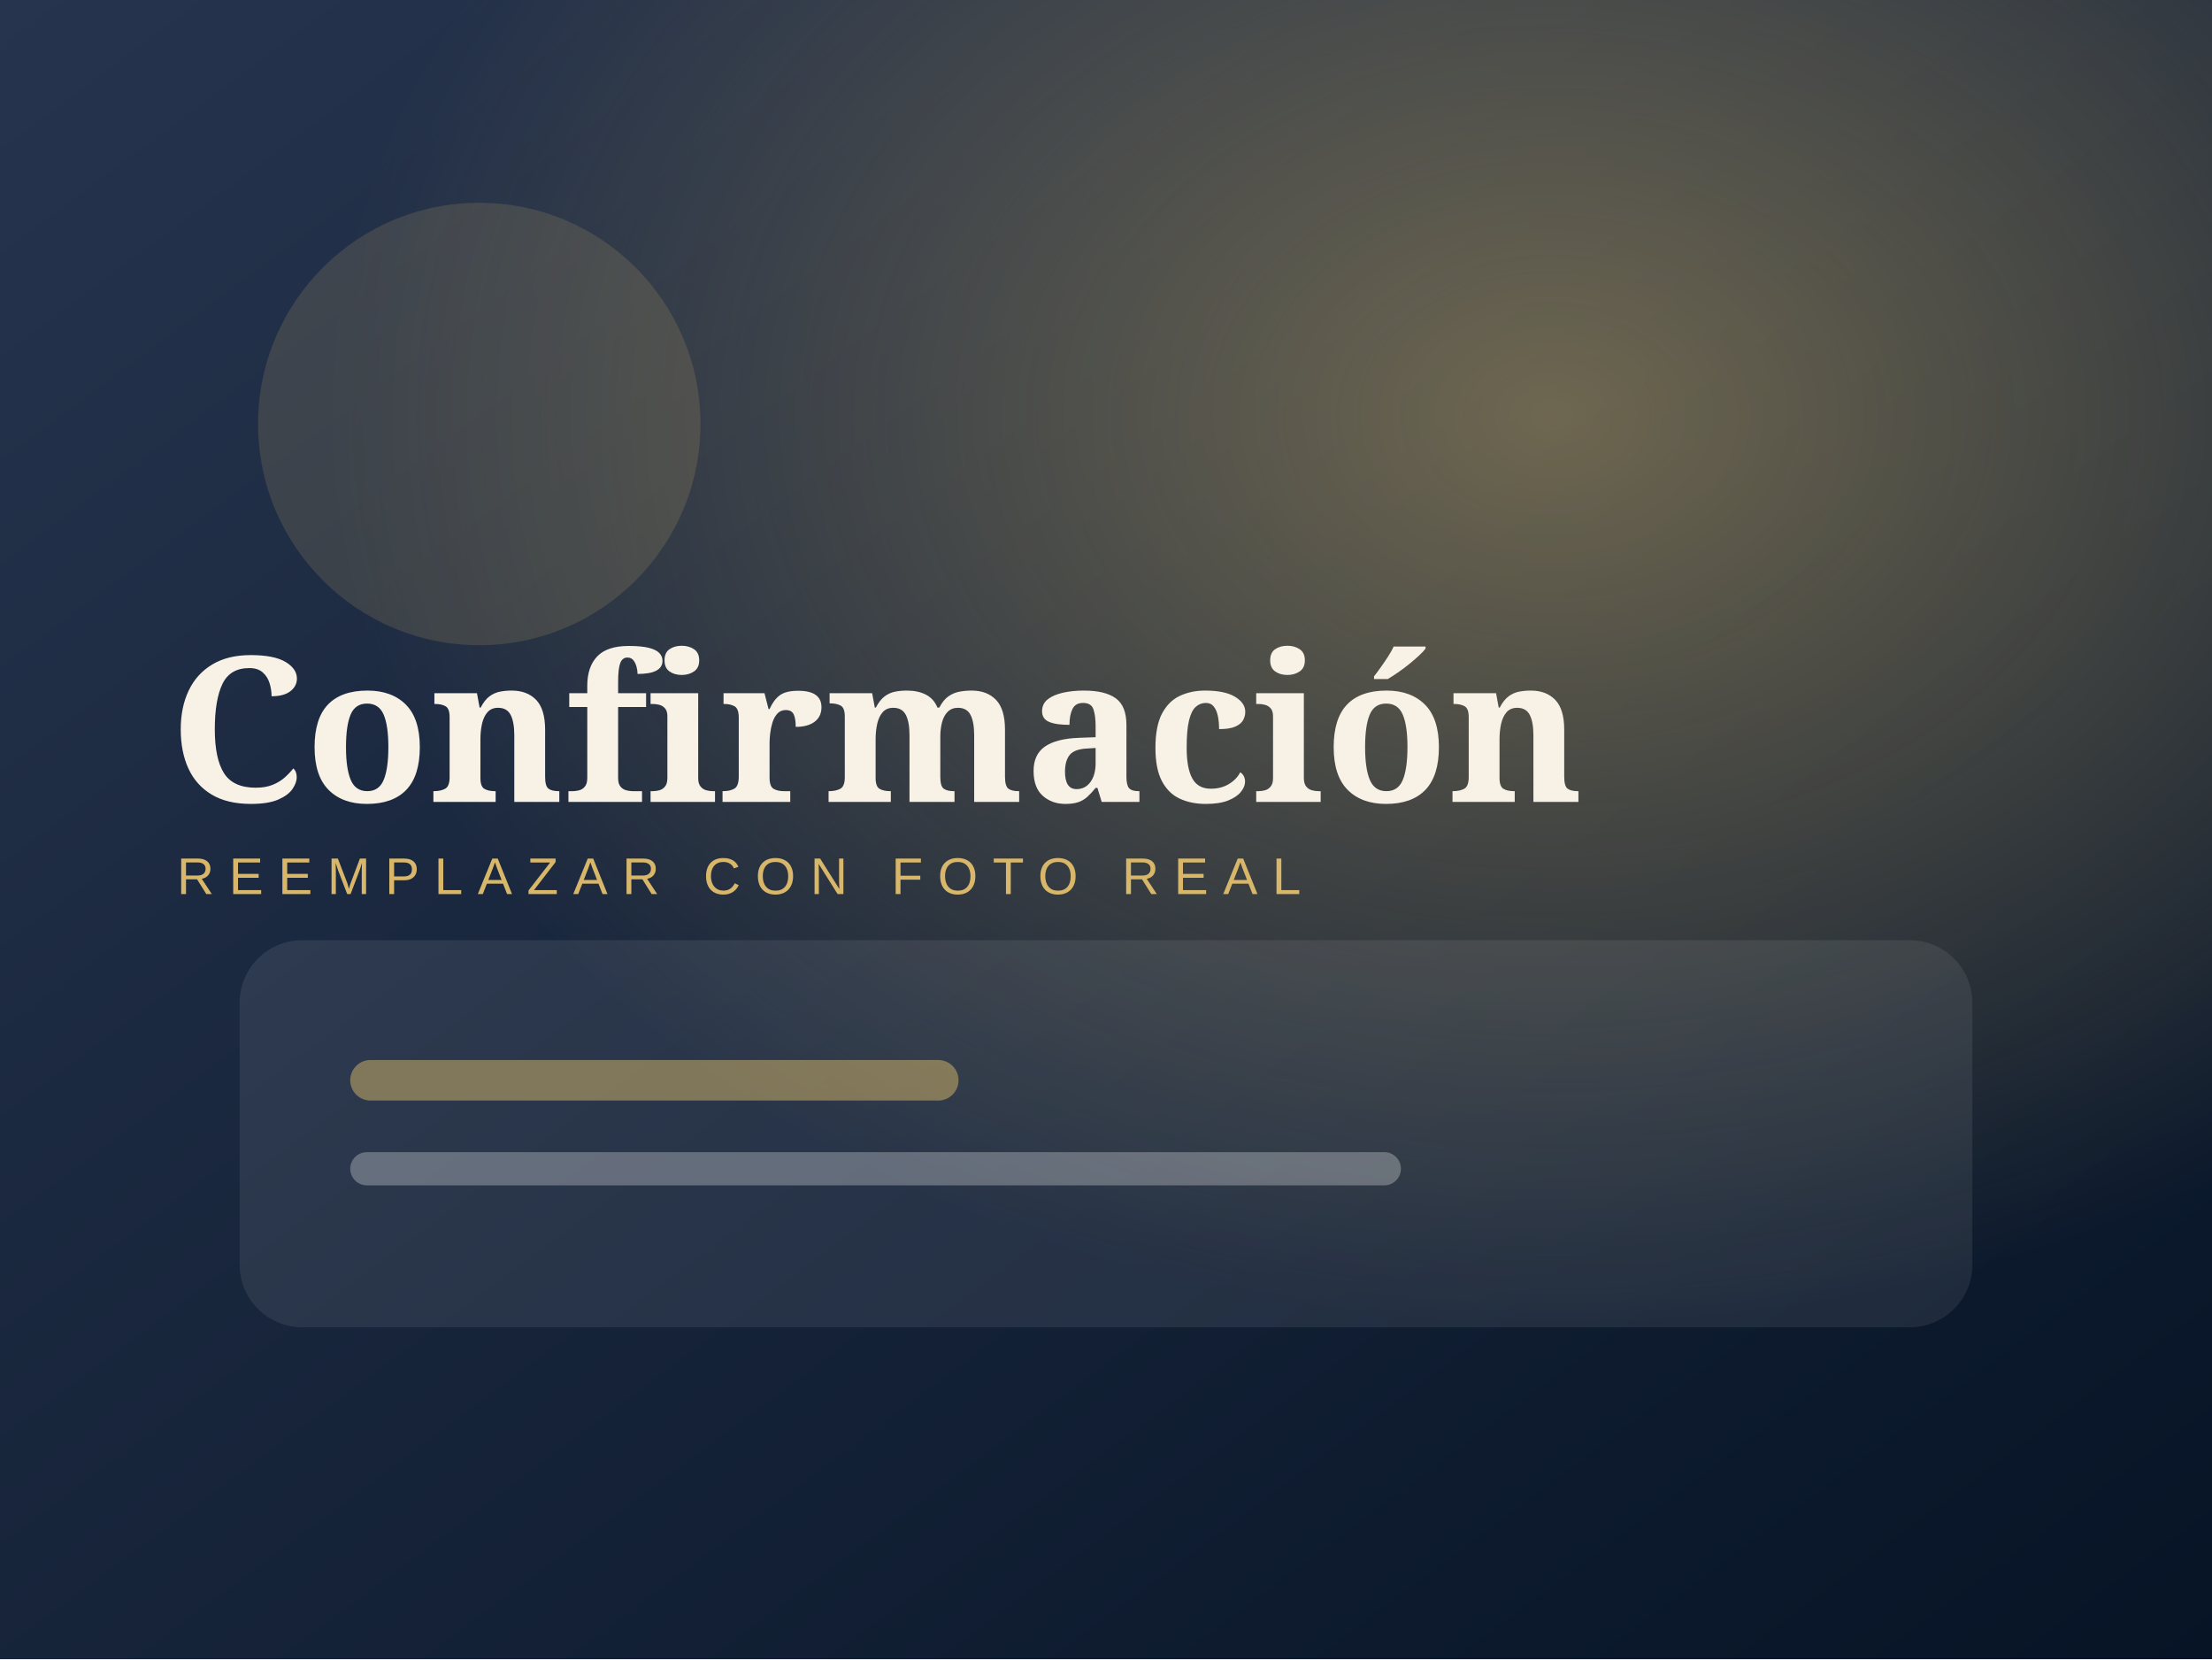
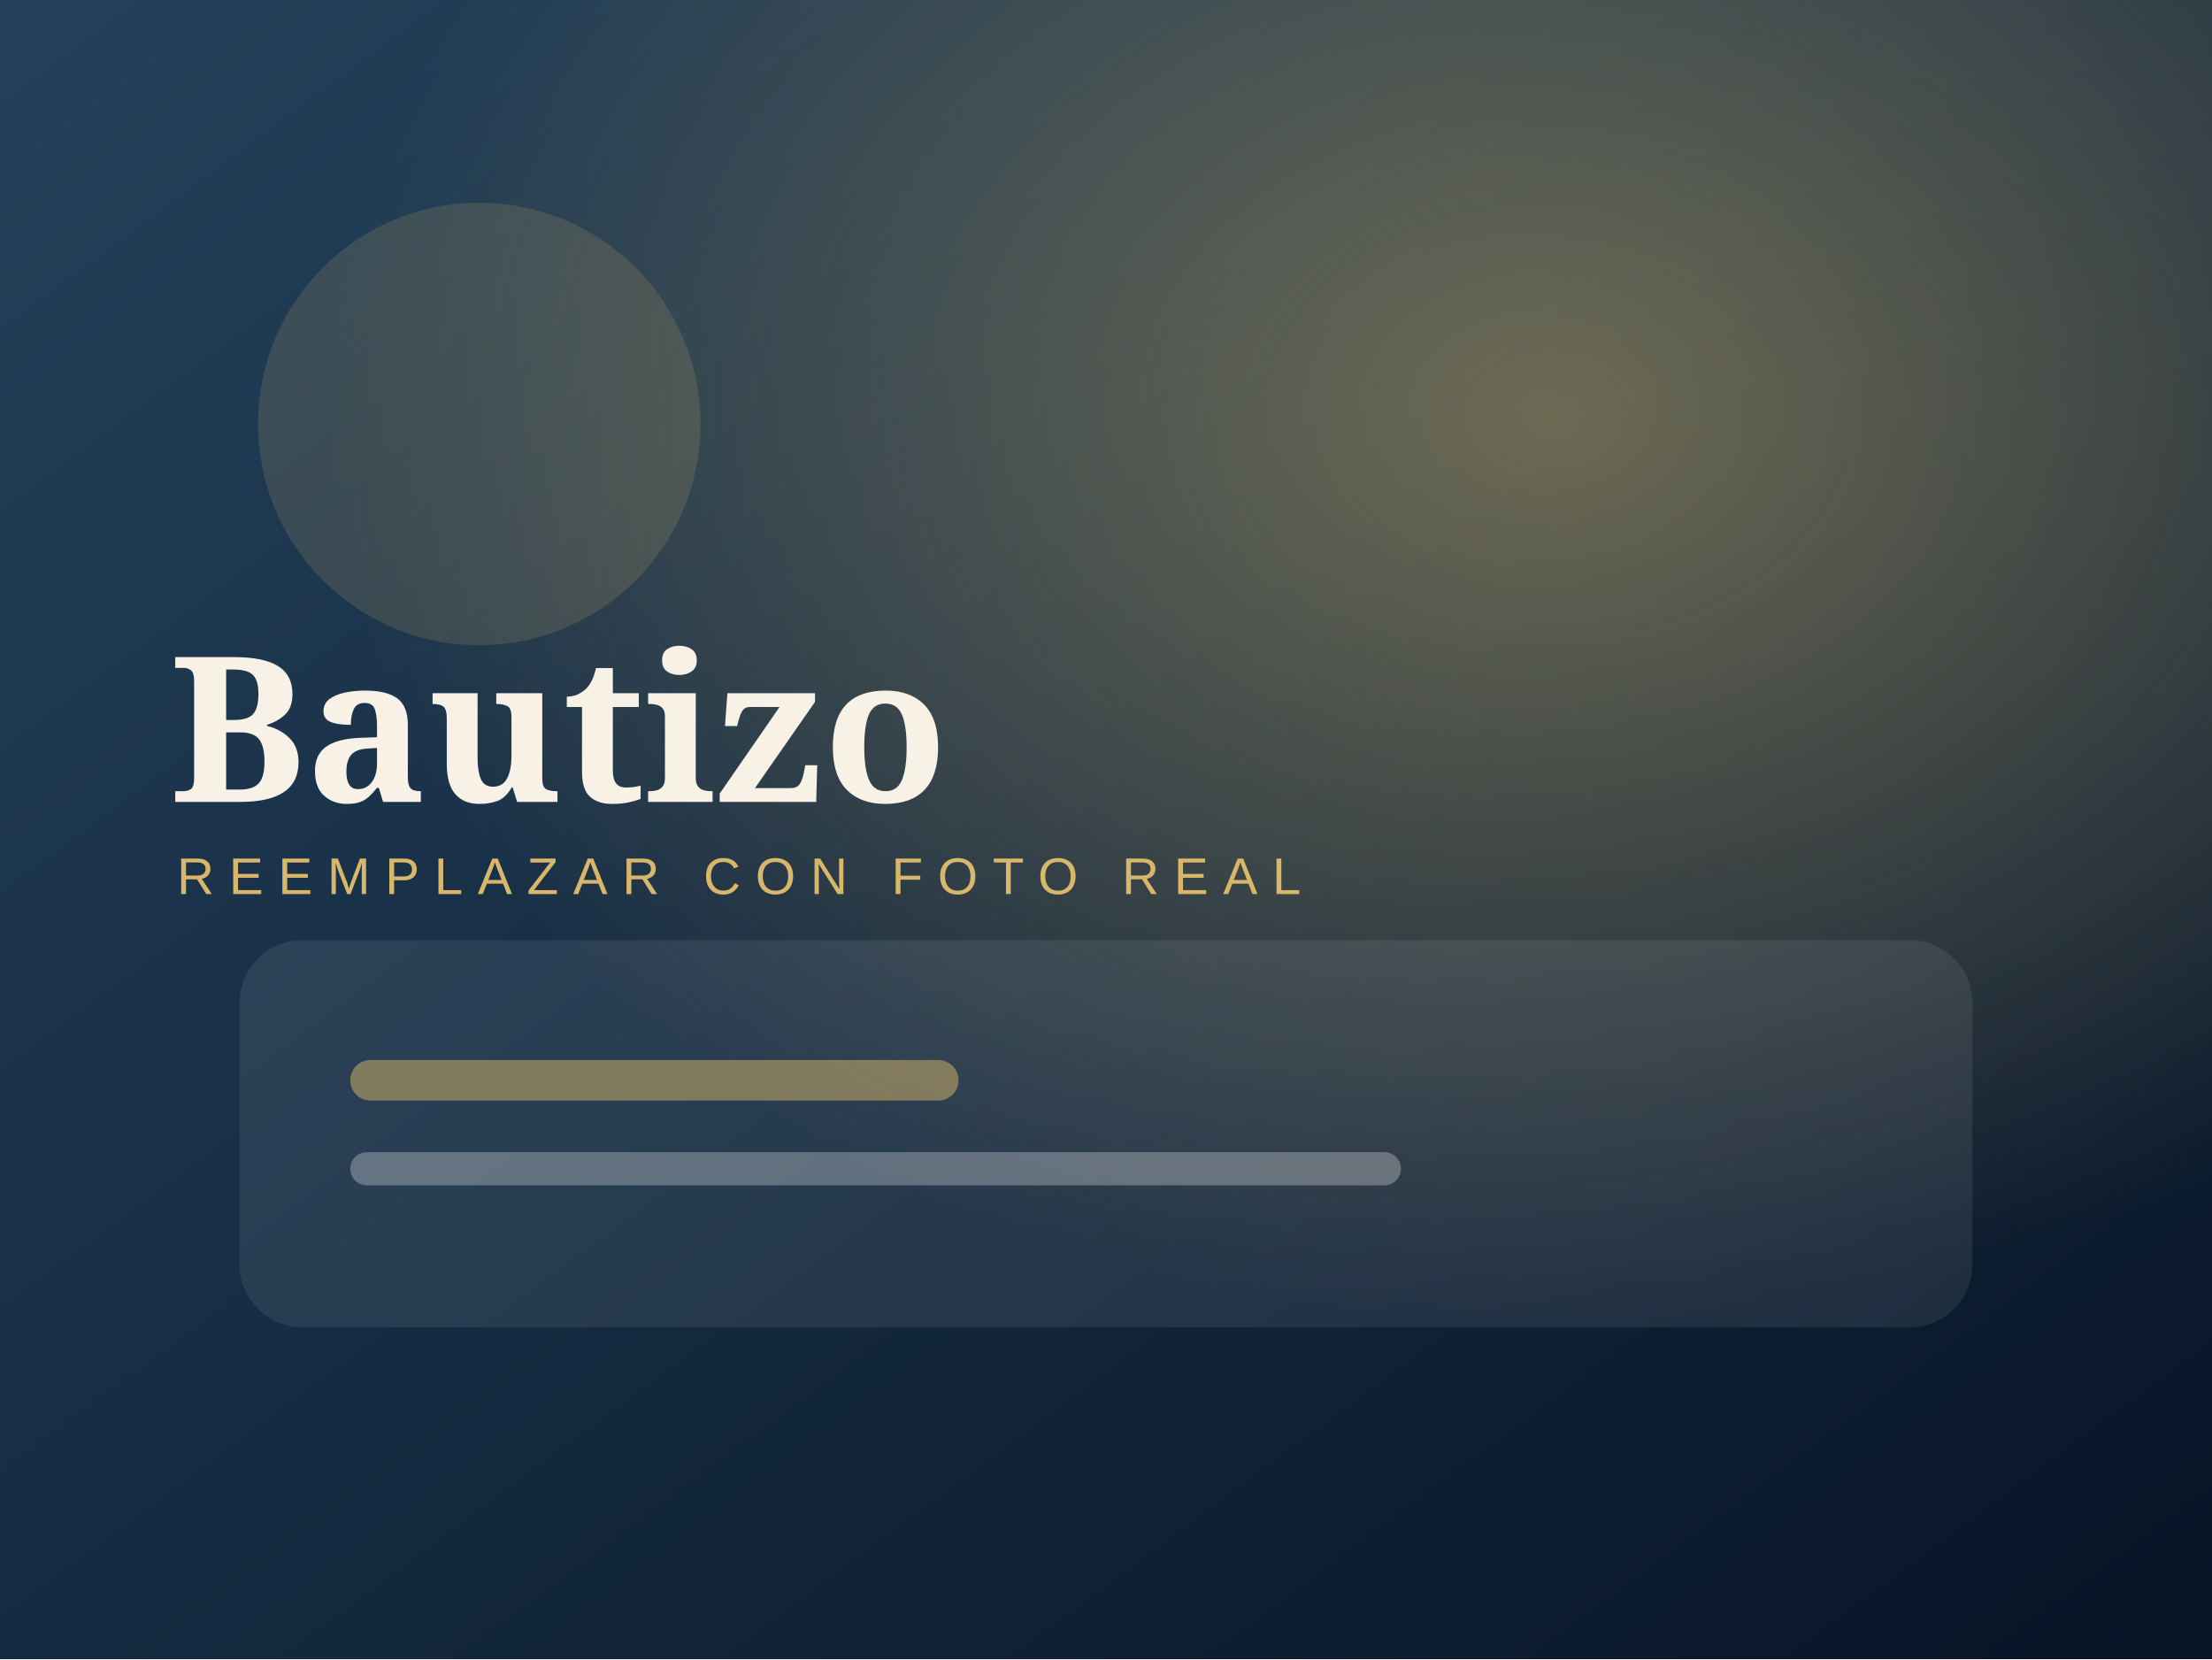
- <svg xmlns="http://www.w3.org/2000/svg" viewBox="0 0 1200 900" role="img" aria-label="Confirmación">
+ <svg xmlns="http://www.w3.org/2000/svg" viewBox="0 0 1200 900" role="img" aria-label="Bautizo">
  <defs>
    <linearGradient id="g" x1="0" x2="1" y1="0" y2="1">
-       <stop offset="0" stop-color="#26344e" />
+       <stop offset="0" stop-color="#24425c" />
      <stop offset="1" stop-color="#071426" />
    </linearGradient>
    <radialGradient id="r" cx="70%" cy="25%" r="55%">
      <stop offset="0" stop-color="#d8b76a" stop-opacity=".45" />
      <stop offset="1" stop-color="#d8b76a" stop-opacity="0" />
    </radialGradient>
  </defs>
  <rect width="1200" height="900" fill="url(#g)" />
  <rect width="1200" height="900" fill="url(#r)" />
  <circle cx="260" cy="230" r="120" fill="#d8b76a" opacity=".16" />
  <rect x="130" y="510" width="940" height="210" rx="34" fill="#ffffff" opacity=".08" />
  <rect x="190" y="575" width="330" height="22" rx="11" fill="#d8b76a" opacity=".5" />
  <rect x="190" y="625" width="570" height="18" rx="9" fill="#ffffff" opacity=".28" />
-   <text x="92" y="435" fill="#f7f1e6" font-family="Georgia, serif" font-size="110" font-weight="700">Confirmación</text>
+   <text x="92" y="435" fill="#f7f1e6" font-family="Georgia, serif" font-size="110" font-weight="700">Bautizo</text>
  <text x="96" y="485" fill="#d8b76a" font-family="Arial, sans-serif" font-size="28" letter-spacing="8">REEMPLAZAR CON FOTO REAL</text>
</svg>
